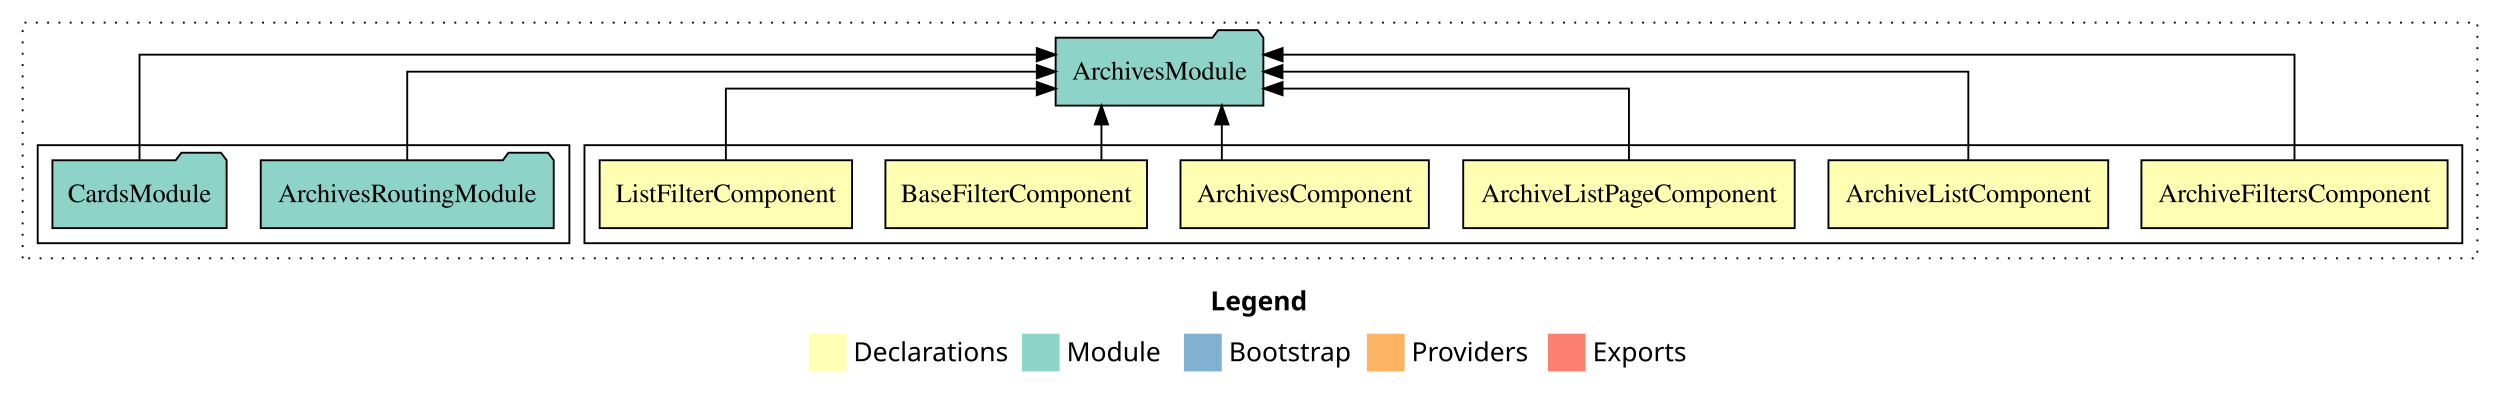
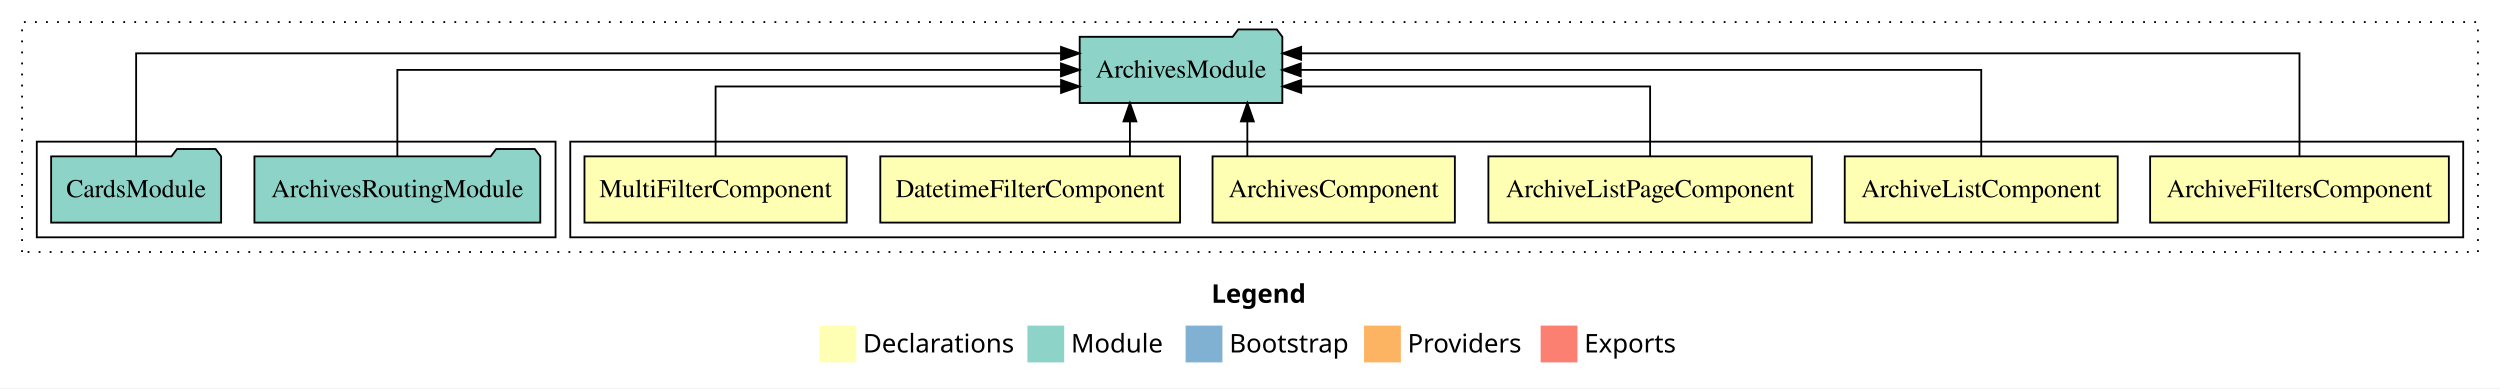
- <svg xmlns="http://www.w3.org/2000/svg" width="1326pt" height="211pt" viewBox="0.00 0.00 1326.00 211.00">
+ <svg xmlns="http://www.w3.org/2000/svg" width="1359pt" height="211pt" viewBox="0.00 0.00 1359.00 211.00">
  <g id="graph0" class="graph" transform="scale(1 1) rotate(0) translate(4 207)">
-     <polygon fill="#ffffff" stroke="transparent" points="-4,4 -4,-207 1322,-207 1322,4 -4,4" />
-     <text text-anchor="start" x="638.009" y="-42.4" font-family="sans-serif" font-weight="bold" font-size="14.00" fill="#000000">Legend</text>
-     <polygon fill="#ffffb3" stroke="transparent" points="425,-10 425,-30 445,-30 445,-10 425,-10" />
-     <text text-anchor="start" x="448.629" y="-15.4" font-family="sans-serif" font-size="14.00" fill="#000000">  Declarations</text>
-     <polygon fill="#8dd3c7" stroke="transparent" points="538,-10 538,-30 558,-30 558,-10 538,-10" />
-     <text text-anchor="start" x="561.725" y="-15.4" font-family="sans-serif" font-size="14.00" fill="#000000">  Module</text>
-     <polygon fill="#80b1d3" stroke="transparent" points="624,-10 624,-30 644,-30 644,-10 624,-10" />
-     <text text-anchor="start" x="647.781" y="-15.4" font-family="sans-serif" font-size="14.00" fill="#000000">  Bootstrap</text>
-     <polygon fill="#fdb462" stroke="transparent" points="721,-10 721,-30 741,-30 741,-10 721,-10" />
-     <text text-anchor="start" x="744.673" y="-15.4" font-family="sans-serif" font-size="14.00" fill="#000000">  Providers</text>
-     <polygon fill="#fb8072" stroke="transparent" points="817,-10 817,-30 837,-30 837,-10 817,-10" />
-     <text text-anchor="start" x="840.726" y="-15.4" font-family="sans-serif" font-size="14.00" fill="#000000">  Exports</text>
+     <polygon fill="#ffffff" stroke="transparent" points="-4,4 -4,-207 1355,-207 1355,4 -4,4" />
+     <text text-anchor="start" x="654.509" y="-42.4" font-family="sans-serif" font-weight="bold" font-size="14.00" fill="#000000">Legend</text>
+     <polygon fill="#ffffb3" stroke="transparent" points="441.5,-10 441.5,-30 461.5,-30 461.5,-10 441.5,-10" />
+     <text text-anchor="start" x="465.129" y="-15.4" font-family="sans-serif" font-size="14.00" fill="#000000">  Declarations</text>
+     <polygon fill="#8dd3c7" stroke="transparent" points="554.5,-10 554.5,-30 574.5,-30 574.5,-10 554.5,-10" />
+     <text text-anchor="start" x="578.225" y="-15.4" font-family="sans-serif" font-size="14.00" fill="#000000">  Module</text>
+     <polygon fill="#80b1d3" stroke="transparent" points="640.5,-10 640.5,-30 660.5,-30 660.5,-10 640.5,-10" />
+     <text text-anchor="start" x="664.281" y="-15.4" font-family="sans-serif" font-size="14.00" fill="#000000">  Bootstrap</text>
+     <polygon fill="#fdb462" stroke="transparent" points="737.5,-10 737.5,-30 757.5,-30 757.5,-10 737.5,-10" />
+     <text text-anchor="start" x="761.173" y="-15.4" font-family="sans-serif" font-size="14.00" fill="#000000">  Providers</text>
+     <polygon fill="#fb8072" stroke="transparent" points="833.5,-10 833.5,-30 853.5,-30 853.5,-10 833.5,-10" />
+     <text text-anchor="start" x="857.226" y="-15.4" font-family="sans-serif" font-size="14.00" fill="#000000">  Exports</text>
    <g id="clust1" class="cluster">
-       <polygon fill="none" stroke="#000000" stroke-dasharray="1,5" points="8,-70 8,-195 1310,-195 1310,-70 8,-70" />
+       <polygon fill="none" stroke="#000000" stroke-dasharray="1,5" points="8,-70 8,-195 1343,-195 1343,-70 8,-70" />
    </g>
    <g id="clust2" class="cluster">
-       <polygon fill="none" stroke="#000000" points="306,-78 306,-130 1302,-130 1302,-78 306,-78" />
+       <polygon fill="none" stroke="#000000" points="306,-78 306,-130 1335,-130 1335,-78 306,-78" />
    </g>
    <g id="clust9" class="cluster">
      <polygon fill="none" stroke="#000000" points="16,-78 16,-130 298,-130 298,-78 16,-78" />
    </g>
    <g id="node1" class="node">
-       <polygon fill="#ffffb3" stroke="#000000" points="1294.194,-122 1131.806,-122 1131.806,-86 1294.194,-86 1294.194,-122" />
-       <text text-anchor="middle" x="1213" y="-99.8" font-family="Times,serif" font-size="14.00" fill="#000000">ArchiveFiltersComponent</text>
+       <polygon fill="#ffffb3" stroke="#000000" points="1327.194,-122 1164.806,-122 1164.806,-86 1327.194,-86 1327.194,-122" />
+       <text text-anchor="middle" x="1246" y="-99.8" font-family="Times,serif" font-size="14.00" fill="#000000">ArchiveFiltersComponent</text>
    </g>
    <g id="node7" class="node">
-       <polygon fill="#8dd3c7" stroke="#000000" points="666.081,-187 663.081,-191 642.081,-191 639.081,-187 555.919,-187 555.919,-151 666.081,-151 666.081,-187" />
-       <text text-anchor="middle" x="611" y="-164.8" font-family="Times,serif" font-size="14.00" fill="#000000">ArchivesModule</text>
+       <polygon fill="#8dd3c7" stroke="#000000" points="693.081,-187 690.081,-191 669.081,-191 666.081,-187 582.919,-187 582.919,-151 693.081,-151 693.081,-187" />
+       <text text-anchor="middle" x="638" y="-164.8" font-family="Times,serif" font-size="14.00" fill="#000000">ArchivesModule</text>
    </g>
    <g id="edge1" class="edge">
-       <path fill="none" stroke="#000000" d="M1213,-122.292C1213,-144.206 1213,-178 1213,-178 1213,-178 676.287,-178 676.287,-178" />
-       <polygon fill="#000000" stroke="#000000" points="676.287,-174.5 666.287,-178 676.287,-181.5 676.287,-174.5" />
+       <path fill="none" stroke="#000000" d="M1246,-122.292C1246,-144.206 1246,-178 1246,-178 1246,-178 703.298,-178 703.298,-178" />
+       <polygon fill="#000000" stroke="#000000" points="703.298,-174.5 693.298,-178 703.298,-181.5 703.298,-174.5" />
    </g>
    <g id="node2" class="node">
-       <polygon fill="#ffffb3" stroke="#000000" points="1114.198,-122 965.802,-122 965.802,-86 1114.198,-86 1114.198,-122" />
-       <text text-anchor="middle" x="1040" y="-99.8" font-family="Times,serif" font-size="14.00" fill="#000000">ArchiveListComponent</text>
+       <polygon fill="#ffffb3" stroke="#000000" points="1147.198,-122 998.802,-122 998.802,-86 1147.198,-86 1147.198,-122" />
+       <text text-anchor="middle" x="1073" y="-99.8" font-family="Times,serif" font-size="14.00" fill="#000000">ArchiveListComponent</text>
    </g>
    <g id="edge2" class="edge">
-       <path fill="none" stroke="#000000" d="M1040,-122.106C1040,-141.339 1040,-169 1040,-169 1040,-169 676.206,-169 676.206,-169" />
-       <polygon fill="#000000" stroke="#000000" points="676.206,-165.5 666.206,-169 676.206,-172.5 676.206,-165.5" />
+       <path fill="none" stroke="#000000" d="M1073,-122.106C1073,-141.339 1073,-169 1073,-169 1073,-169 703.093,-169 703.093,-169" />
+       <polygon fill="#000000" stroke="#000000" points="703.093,-165.5 693.093,-169 703.093,-172.5 703.093,-165.5" />
    </g>
    <g id="node3" class="node">
-       <polygon fill="#ffffb3" stroke="#000000" points="947.91,-122 772.09,-122 772.09,-86 947.91,-86 947.91,-122" />
-       <text text-anchor="middle" x="860" y="-99.8" font-family="Times,serif" font-size="14.00" fill="#000000">ArchiveListPageComponent</text>
+       <polygon fill="#ffffb3" stroke="#000000" points="980.91,-122 805.09,-122 805.09,-86 980.91,-86 980.91,-122" />
+       <text text-anchor="middle" x="893" y="-99.8" font-family="Times,serif" font-size="14.00" fill="#000000">ArchiveListPageComponent</text>
    </g>
    <g id="edge3" class="edge">
-       <path fill="none" stroke="#000000" d="M860,-122.027C860,-138.398 860,-160 860,-160 860,-160 676.261,-160 676.261,-160" />
-       <polygon fill="#000000" stroke="#000000" points="676.261,-156.5 666.261,-160 676.261,-163.5 676.261,-156.5" />
+       <path fill="none" stroke="#000000" d="M893,-122.027C893,-138.398 893,-160 893,-160 893,-160 703.331,-160 703.331,-160" />
+       <polygon fill="#000000" stroke="#000000" points="703.331,-156.5 693.331,-160 703.331,-163.5 703.331,-156.5" />
    </g>
    <g id="node4" class="node">
-       <polygon fill="#ffffb3" stroke="#000000" points="753.864,-122 622.136,-122 622.136,-86 753.864,-86 753.864,-122" />
-       <text text-anchor="middle" x="688" y="-99.8" font-family="Times,serif" font-size="14.00" fill="#000000">ArchivesComponent</text>
+       <polygon fill="#ffffb3" stroke="#000000" points="786.864,-122 655.136,-122 655.136,-86 786.864,-86 786.864,-122" />
+       <text text-anchor="middle" x="721" y="-99.8" font-family="Times,serif" font-size="14.00" fill="#000000">ArchivesComponent</text>
    </g>
    <g id="edge4" class="edge">
-       <path fill="none" stroke="#000000" d="M644.054,-122.106C644.054,-122.106 644.054,-140.991 644.054,-140.991" />
-       <polygon fill="#000000" stroke="#000000" points="640.554,-140.991 644.054,-150.991 647.554,-140.991 640.554,-140.991" />
+       <path fill="none" stroke="#000000" d="M674.054,-122.106C674.054,-122.106 674.054,-140.991 674.054,-140.991" />
+       <polygon fill="#000000" stroke="#000000" points="670.554,-140.991 674.054,-150.991 677.554,-140.991 670.554,-140.991" />
    </g>
    <g id="node5" class="node">
-       <polygon fill="#ffffb3" stroke="#000000" points="604.372,-122 465.627,-122 465.627,-86 604.372,-86 604.372,-122" />
-       <text text-anchor="middle" x="535" y="-99.8" font-family="Times,serif" font-size="14.00" fill="#000000">BaseFilterComponent</text>
+       <polygon fill="#ffffb3" stroke="#000000" points="637.475,-122 474.525,-122 474.525,-86 637.475,-86 637.475,-122" />
+       <text text-anchor="middle" x="556" y="-99.8" font-family="Times,serif" font-size="14.00" fill="#000000">DatetimeFilterComponent</text>
    </g>
    <g id="edge5" class="edge">
-       <path fill="none" stroke="#000000" d="M580.198,-122.106C580.198,-122.106 580.198,-140.991 580.198,-140.991" />
-       <polygon fill="#000000" stroke="#000000" points="576.698,-140.991 580.198,-150.991 583.698,-140.991 576.698,-140.991" />
+       <path fill="none" stroke="#000000" d="M610.223,-122.106C610.223,-122.106 610.223,-140.991 610.223,-140.991" />
+       <polygon fill="#000000" stroke="#000000" points="606.723,-140.991 610.223,-150.991 613.723,-140.991 606.723,-140.991" />
    </g>
    <g id="node6" class="node">
-       <polygon fill="#ffffb3" stroke="#000000" points="447.941,-122 314.059,-122 314.059,-86 447.941,-86 447.941,-122" />
-       <text text-anchor="middle" x="381" y="-99.8" font-family="Times,serif" font-size="14.00" fill="#000000">ListFilterComponent</text>
+       <polygon fill="#ffffb3" stroke="#000000" points="456.279,-122 313.721,-122 313.721,-86 456.279,-86 456.279,-122" />
+       <text text-anchor="middle" x="385" y="-99.8" font-family="Times,serif" font-size="14.00" fill="#000000">MultiFilterComponent</text>
    </g>
    <g id="edge6" class="edge">
-       <path fill="none" stroke="#000000" d="M381,-122.027C381,-138.398 381,-160 381,-160 381,-160 545.909,-160 545.909,-160" />
-       <polygon fill="#000000" stroke="#000000" points="545.909,-163.5 555.909,-160 545.909,-156.5 545.909,-163.5" />
+       <path fill="none" stroke="#000000" d="M385,-122.027C385,-138.398 385,-160 385,-160 385,-160 572.791,-160 572.791,-160" />
+       <polygon fill="#000000" stroke="#000000" points="572.791,-163.5 582.791,-160 572.791,-156.5 572.791,-163.5" />
    </g>
    <g id="node8" class="node">
      <polygon fill="#8dd3c7" stroke="#000000" points="289.699,-122 286.699,-126 265.699,-126 262.699,-122 134.301,-122 134.301,-86 289.699,-86 289.699,-122" />
      <text text-anchor="middle" x="212" y="-99.8" font-family="Times,serif" font-size="14.00" fill="#000000">ArchivesRoutingModule</text>
    </g>
    <g id="edge7" class="edge">
-       <path fill="none" stroke="#000000" d="M212,-122.106C212,-141.339 212,-169 212,-169 212,-169 545.94,-169 545.94,-169" />
-       <polygon fill="#000000" stroke="#000000" points="545.94,-172.5 555.94,-169 545.94,-165.5 545.94,-172.5" />
+       <path fill="none" stroke="#000000" d="M212,-122.106C212,-141.339 212,-169 212,-169 212,-169 572.745,-169 572.745,-169" />
+       <polygon fill="#000000" stroke="#000000" points="572.745,-172.5 582.745,-169 572.745,-165.5 572.745,-172.5" />
    </g>
    <g id="node9" class="node">
      <polygon fill="#8dd3c7" stroke="#000000" points="116.206,-122 113.206,-126 92.206,-126 89.206,-122 23.794,-122 23.794,-86 116.206,-86 116.206,-122" />
      <text text-anchor="middle" x="70" y="-99.8" font-family="Times,serif" font-size="14.00" fill="#000000">CardsModule</text>
    </g>
    <g id="edge8" class="edge">
-       <path fill="none" stroke="#000000" d="M70,-122.292C70,-144.206 70,-178 70,-178 70,-178 545.898,-178 545.898,-178" />
-       <polygon fill="#000000" stroke="#000000" points="545.898,-181.5 555.898,-178 545.898,-174.5 545.898,-181.5" />
+       <path fill="none" stroke="#000000" d="M70,-122.292C70,-144.206 70,-178 70,-178 70,-178 572.763,-178 572.763,-178" />
+       <polygon fill="#000000" stroke="#000000" points="572.763,-181.5 582.763,-178 572.763,-174.5 572.763,-181.5" />
    </g>
  </g>
</svg>
